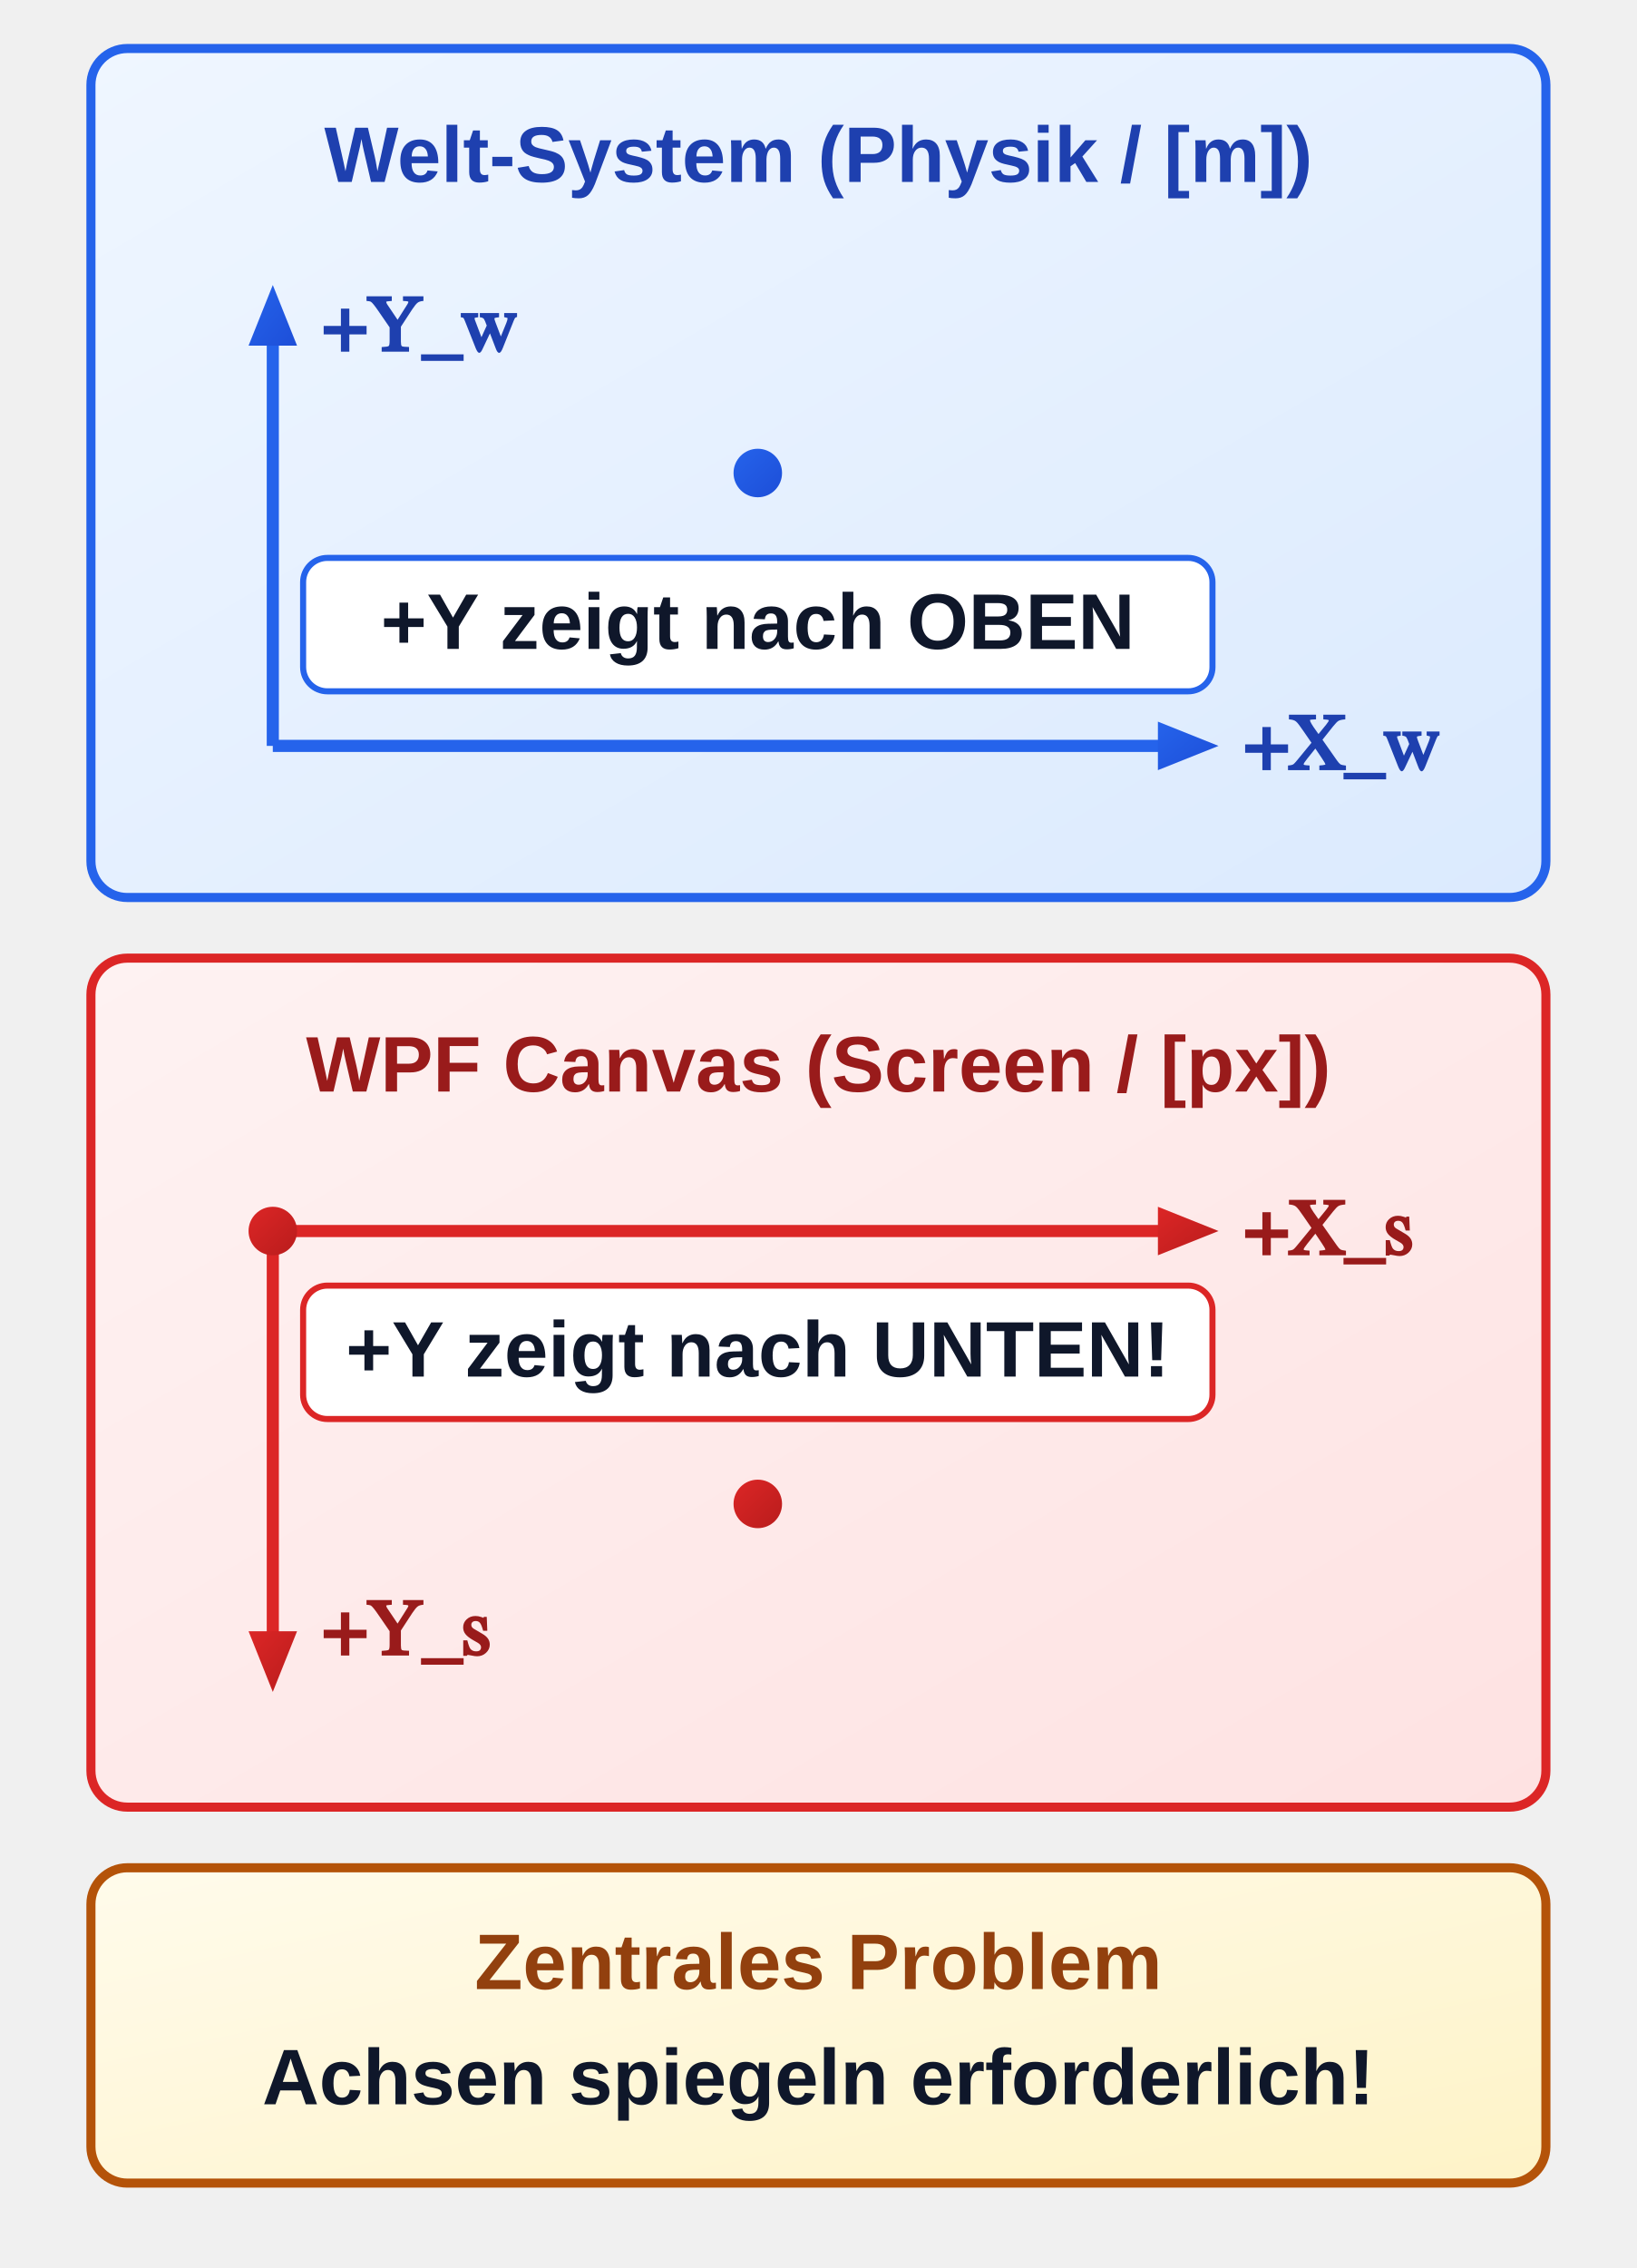
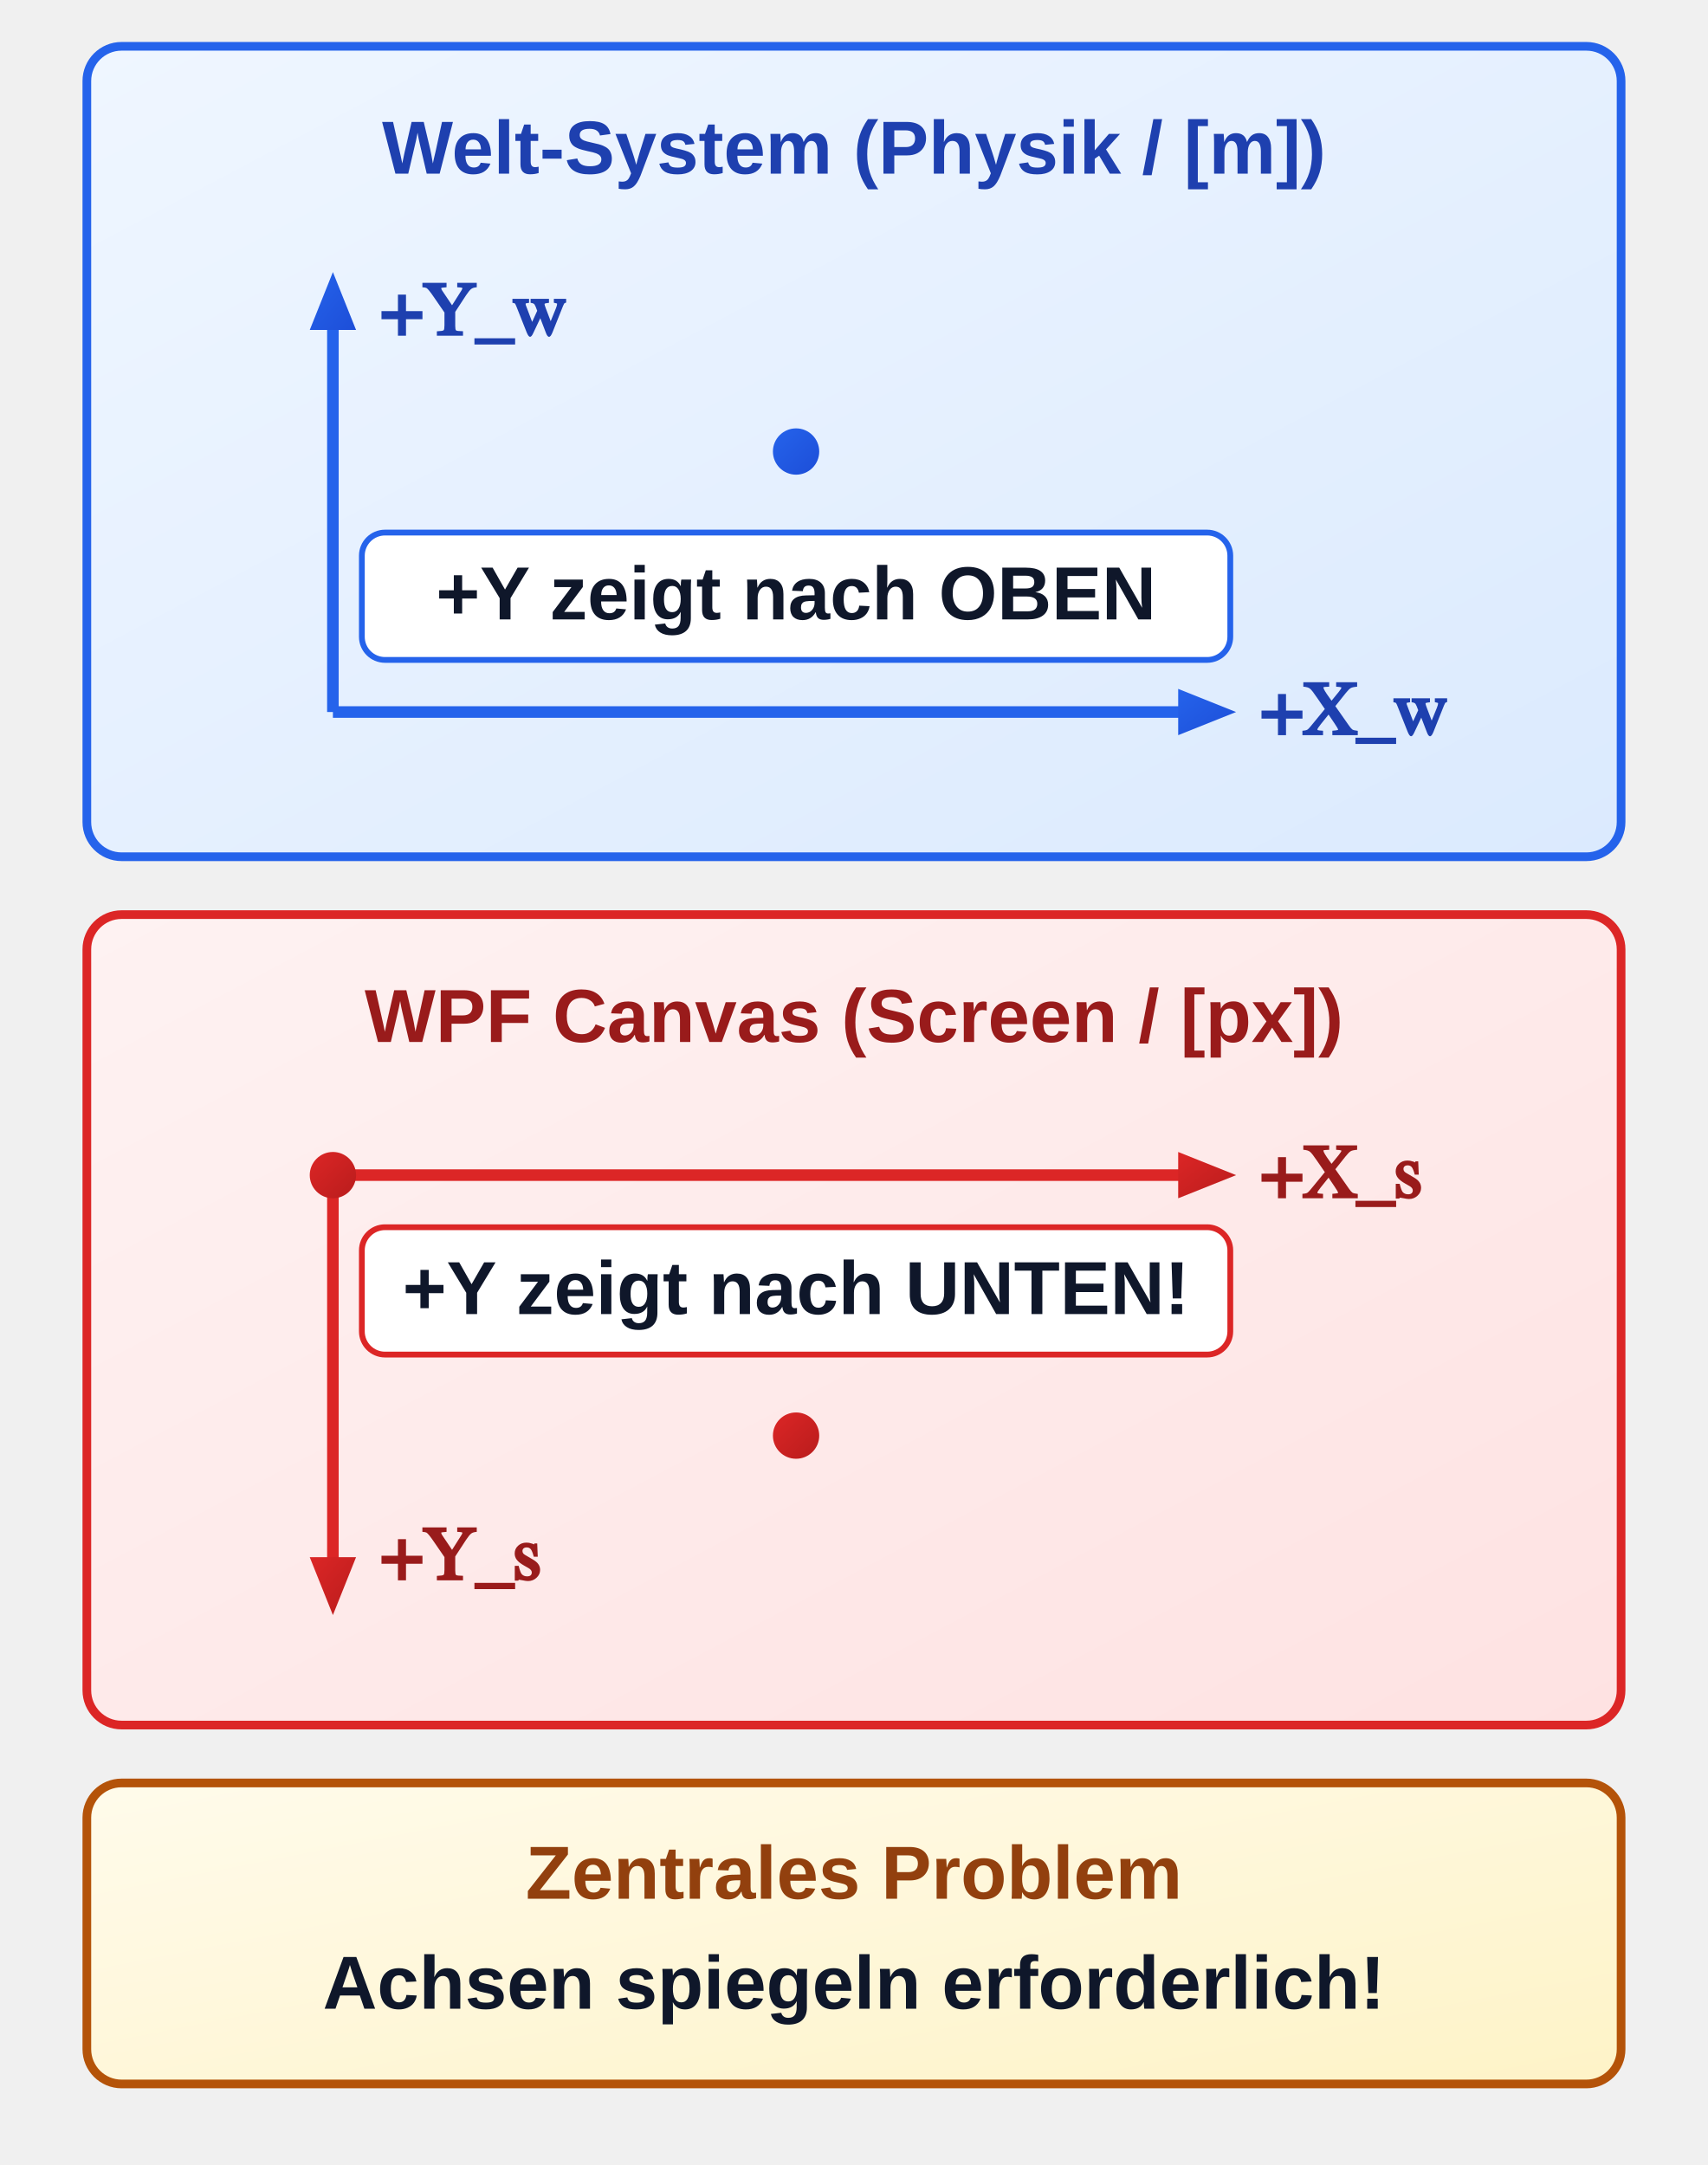
- <svg xmlns="http://www.w3.org/2000/svg" viewBox="0 46 270 374" width="270" height="374">
+ <svg xmlns="http://www.w3.org/2000/svg" viewBox="0 46 295 374" width="295" height="374">
  <defs>
    <linearGradient id="grad-sem-primary" x1="0%" y1="0%" x2="100%" y2="100%">
      <stop offset="0%" stop-color="#eff6ff" />
      <stop offset="100%" stop-color="#dbeafe" />
    </linearGradient>
    <linearGradient id="grad-sem-primary-fill" x1="0%" y1="0%" x2="100%" y2="100%">
      <stop offset="0%" stop-color="#2563eb" />
      <stop offset="100%" stop-color="#1d4ed8" />
    </linearGradient>
    <linearGradient id="grad-sem-warning" x1="0%" y1="0%" x2="100%" y2="100%">
      <stop offset="0%" stop-color="#fffbeb" />
      <stop offset="100%" stop-color="#fef3c7" />
    </linearGradient>
    <linearGradient id="grad-sem-warning-fill" x1="0%" y1="0%" x2="100%" y2="100%">
      <stop offset="0%" stop-color="#b45309" />
      <stop offset="100%" stop-color="#92400e" />
    </linearGradient>
    <linearGradient id="grad-sem-danger" x1="0%" y1="0%" x2="100%" y2="100%">
      <stop offset="0%" stop-color="#fef2f2" />
      <stop offset="100%" stop-color="#fee2e2" />
    </linearGradient>
    <linearGradient id="grad-sem-danger-fill" x1="0%" y1="0%" x2="100%" y2="100%">
      <stop offset="0%" stop-color="#dc2626" />
      <stop offset="100%" stop-color="#b91c1c" />
    </linearGradient>
    <linearGradient id="grad-sem-neutral" x1="0%" y1="0%" x2="100%" y2="100%">
      <stop offset="0%" stop-color="#ffffff" />
      <stop offset="100%" stop-color="#f8fafc" />
    </linearGradient>
    <linearGradient id="grad-sem-neutral-fill" x1="0%" y1="0%" x2="100%" y2="100%">
      <stop offset="0%" stop-color="#334155" />
      <stop offset="100%" stop-color="#1e293b" />
    </linearGradient>
    <style>
      
/* @svg-palette:start */
      .sem-primary { fill: url(#grad-sem-primary); stroke: #2563eb; }
      .sem-primary-bg { fill: url(#grad-sem-primary); stroke: none; }
      .sem-primary-stroke { stroke: #2563eb; }
      .sem-primary-fill { fill: url(#grad-sem-primary-fill); }
      .sem-primary-text { fill: #1e40af; }
      .sem-warning { fill: url(#grad-sem-warning); stroke: #b45309; }
      .sem-warning-bg { fill: url(#grad-sem-warning); stroke: none; }
      .sem-warning-stroke { stroke: #b45309; }
      .sem-warning-fill { fill: url(#grad-sem-warning-fill); }
      .sem-warning-text { fill: #92400e; }
      .sem-danger { fill: url(#grad-sem-danger); stroke: #dc2626; }
      .sem-danger-bg { fill: url(#grad-sem-danger); stroke: none; }
      .sem-danger-stroke { stroke: #dc2626; }
      .sem-danger-fill { fill: url(#grad-sem-danger-fill); }
      .sem-danger-text { fill: #991b1b; }
      .sem-neutral { fill: url(#grad-sem-neutral); stroke: #334155; }
      .sem-neutral-bg { fill: url(#grad-sem-neutral); stroke: none; }
      .sem-neutral-stroke { stroke: #334155; }
      .sem-neutral-fill { fill: url(#grad-sem-neutral-fill); }
      .sem-neutral-text { fill: #0f172a; }
      /* @svg-palette:end */
.hdr { font-family: 'Segoe UI', Arial, sans-serif; font-size: 14.5px; font-weight: bold;  text-anchor: middle; }
      .sub { font-family: 'Segoe UI', Arial, sans-serif; font-size: 13px;  text-anchor: middle; }
      .lbl { font-family: 'Segoe UI', Arial, sans-serif; font-size: 13px; font-weight: bold; text-anchor: middle; }
      .desc { font-family: 'Segoe UI', Arial, sans-serif; font-size: 13px;  text-anchor: middle; }
      .axis { font-family: 'Cambria Math', serif; font-size: 13px; font-weight: bold; }
    </style>
  </defs>
  <g transform="translate(15, 54)">
-     <rect class="sem-primary" width="240" height="140" rx="6" stroke-width="1.5" />
-     <text x="120" y="22" class="lbl sem-primary-text">Welt-System (Physik / [m])</text>
-     <g transform="translate(30, 115)">
+     <rect class="sem-primary" width="265" height="140" rx="6" stroke-width="1.5" />
+     <text x="132.5" y="22" class="lbl sem-primary-text">Welt-System (Physik / [m])</text>
+     <g transform="translate(42.5, 115)">
      <line class="sem-primary-stroke" x1="0" y1="0" x2="150" y2="0" stroke-width="2" />
      <polygon class="sem-primary-fill" points="156,0 146,-4 146,4" />
      <text x="160" y="4" class="axis sem-primary-text">+X_w</text>
      <line class="sem-primary-stroke" x1="0" y1="0" x2="0" y2="-70" stroke-width="2" />
      <polygon class="sem-primary-fill" points="0,-76 -4,-66 4,-66" />
      <text x="8" y="-65" class="axis sem-primary-text">+Y_w</text>
      <circle class="sem-primary-fill" cx="80" cy="-45" r="4" />
      <rect class="sem-primary-stroke" x="5" y="-31" width="150" height="22" rx="4" fill="#ffffff" stroke-width="1" />
      <text x="80" y="-16" class="desc sem-neutral-text sem-primary-text" style="font-weight: bold;">+Y zeigt nach OBEN</text>
    </g>
  </g>
  <g transform="translate(15, 204)">
-     <rect class="sem-danger" width="240" height="140" rx="6" stroke-width="1.5" />
-     <text x="120" y="22" class="lbl sem-danger-text">WPF Canvas (Screen / [px])</text>
-     <g transform="translate(30, 45)">
+     <rect class="sem-danger" width="265" height="140" rx="6" stroke-width="1.5" />
+     <text x="132.5" y="22" class="lbl sem-danger-text">WPF Canvas (Screen / [px])</text>
+     <g transform="translate(42.5, 45)">
      <line class="sem-danger-stroke" x1="0" y1="0" x2="150" y2="0" stroke-width="2" />
      <polygon class="sem-danger-fill" points="156,0 146,-4 146,4" />
      <text x="160" y="4" class="axis sem-danger-text">+X_s</text>
      <line class="sem-danger-stroke" x1="0" y1="0" x2="0" y2="70" stroke-width="2" />
      <polygon class="sem-danger-fill" points="0,76 -4,66 4,66" />
      <text x="8" y="70" class="axis sem-danger-text">+Y_s</text>
      <circle class="sem-danger-fill" cx="0" cy="0" r="4" />
      <circle class="sem-danger-fill" cx="80" cy="45" r="4" />
      <rect class="sem-danger-stroke" x="5" y="9" width="150" height="22" rx="4" fill="#ffffff" stroke-width="1" />
      <text x="80" y="24" class="desc sem-neutral-text sem-danger-text" style="font-weight: bold;">+Y zeigt nach UNTEN!</text>
    </g>
  </g>
-   <rect class="sem-warning" x="15" y="354" width="240" height="52" rx="6" stroke-width="1.5" />
-   <text x="135" y="374" class="lbl sem-warning-text">Zentrales Problem</text>
-   <text x="135" y="393" class="desc sem-neutral-text sem-warning-text" style="font-weight: bold;">Achsen spiegeln erforderlich!</text>
+   <rect class="sem-warning" x="15" y="354" width="265" height="52" rx="6" stroke-width="1.5" />
+   <text x="147.5" y="374" class="lbl sem-warning-text">Zentrales Problem</text>
+   <text x="147.5" y="393" class="desc sem-neutral-text sem-warning-text" style="font-weight: bold;">Achsen spiegeln erforderlich!</text>
</svg>
